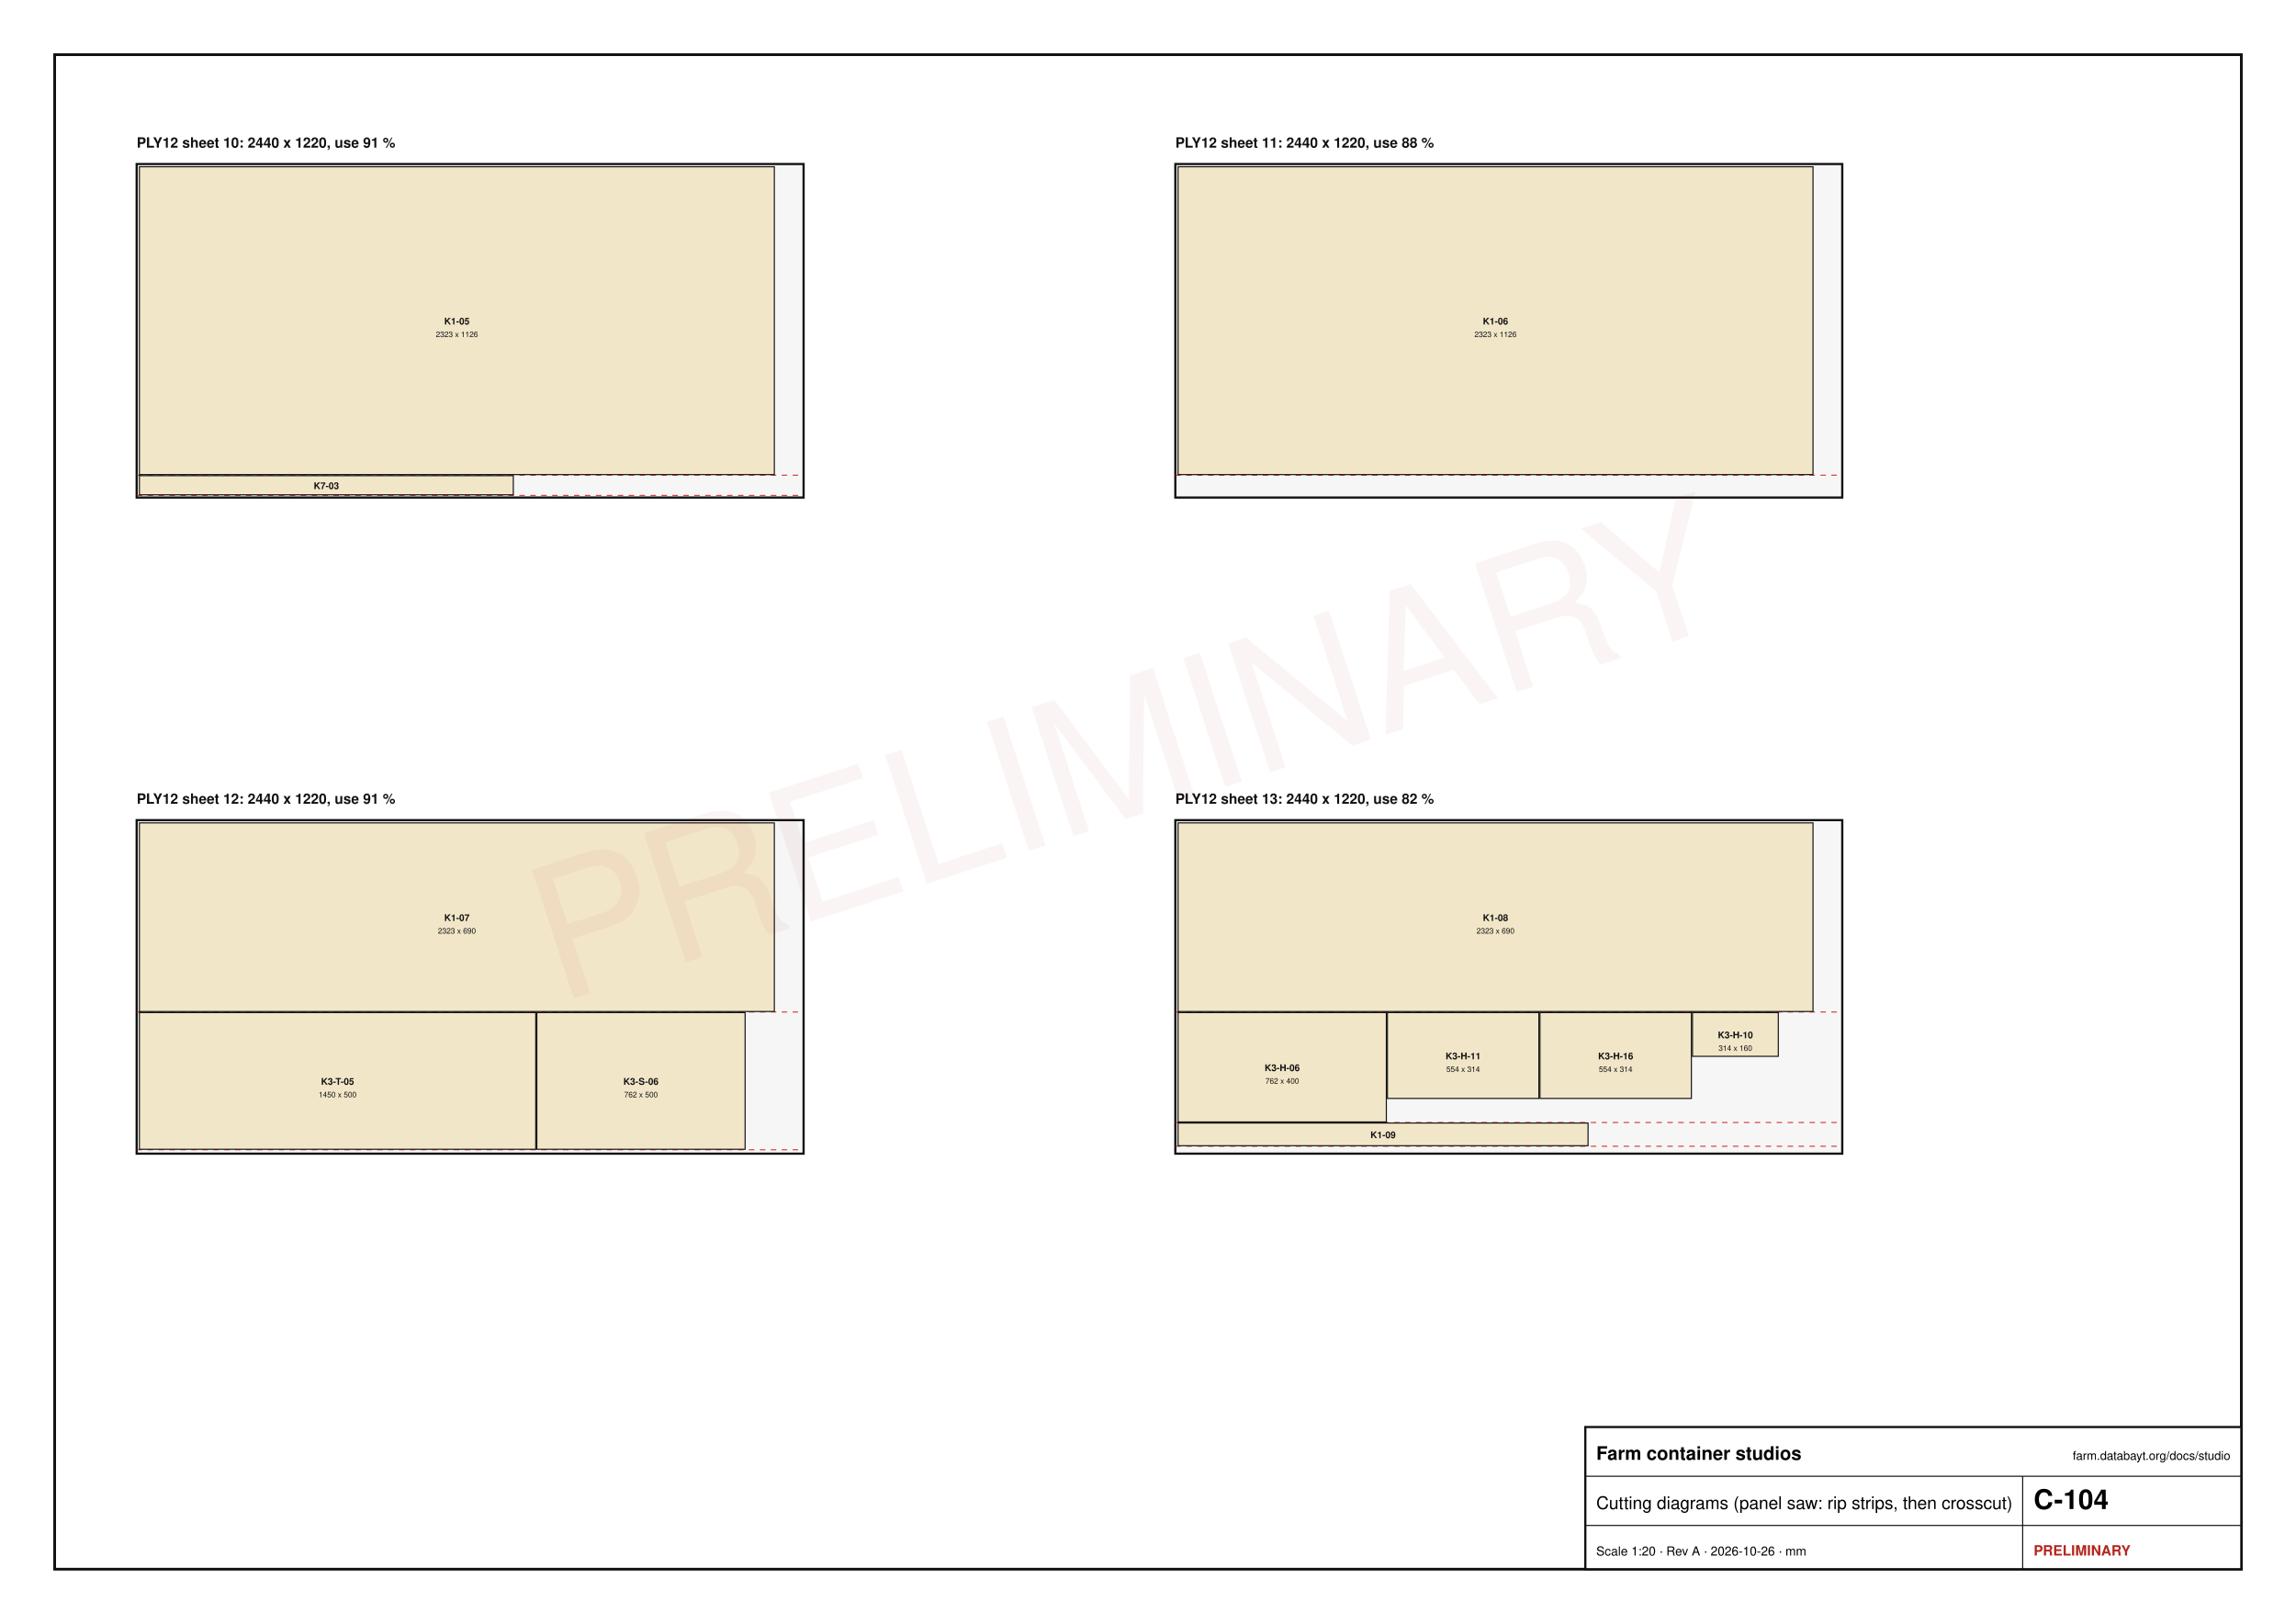
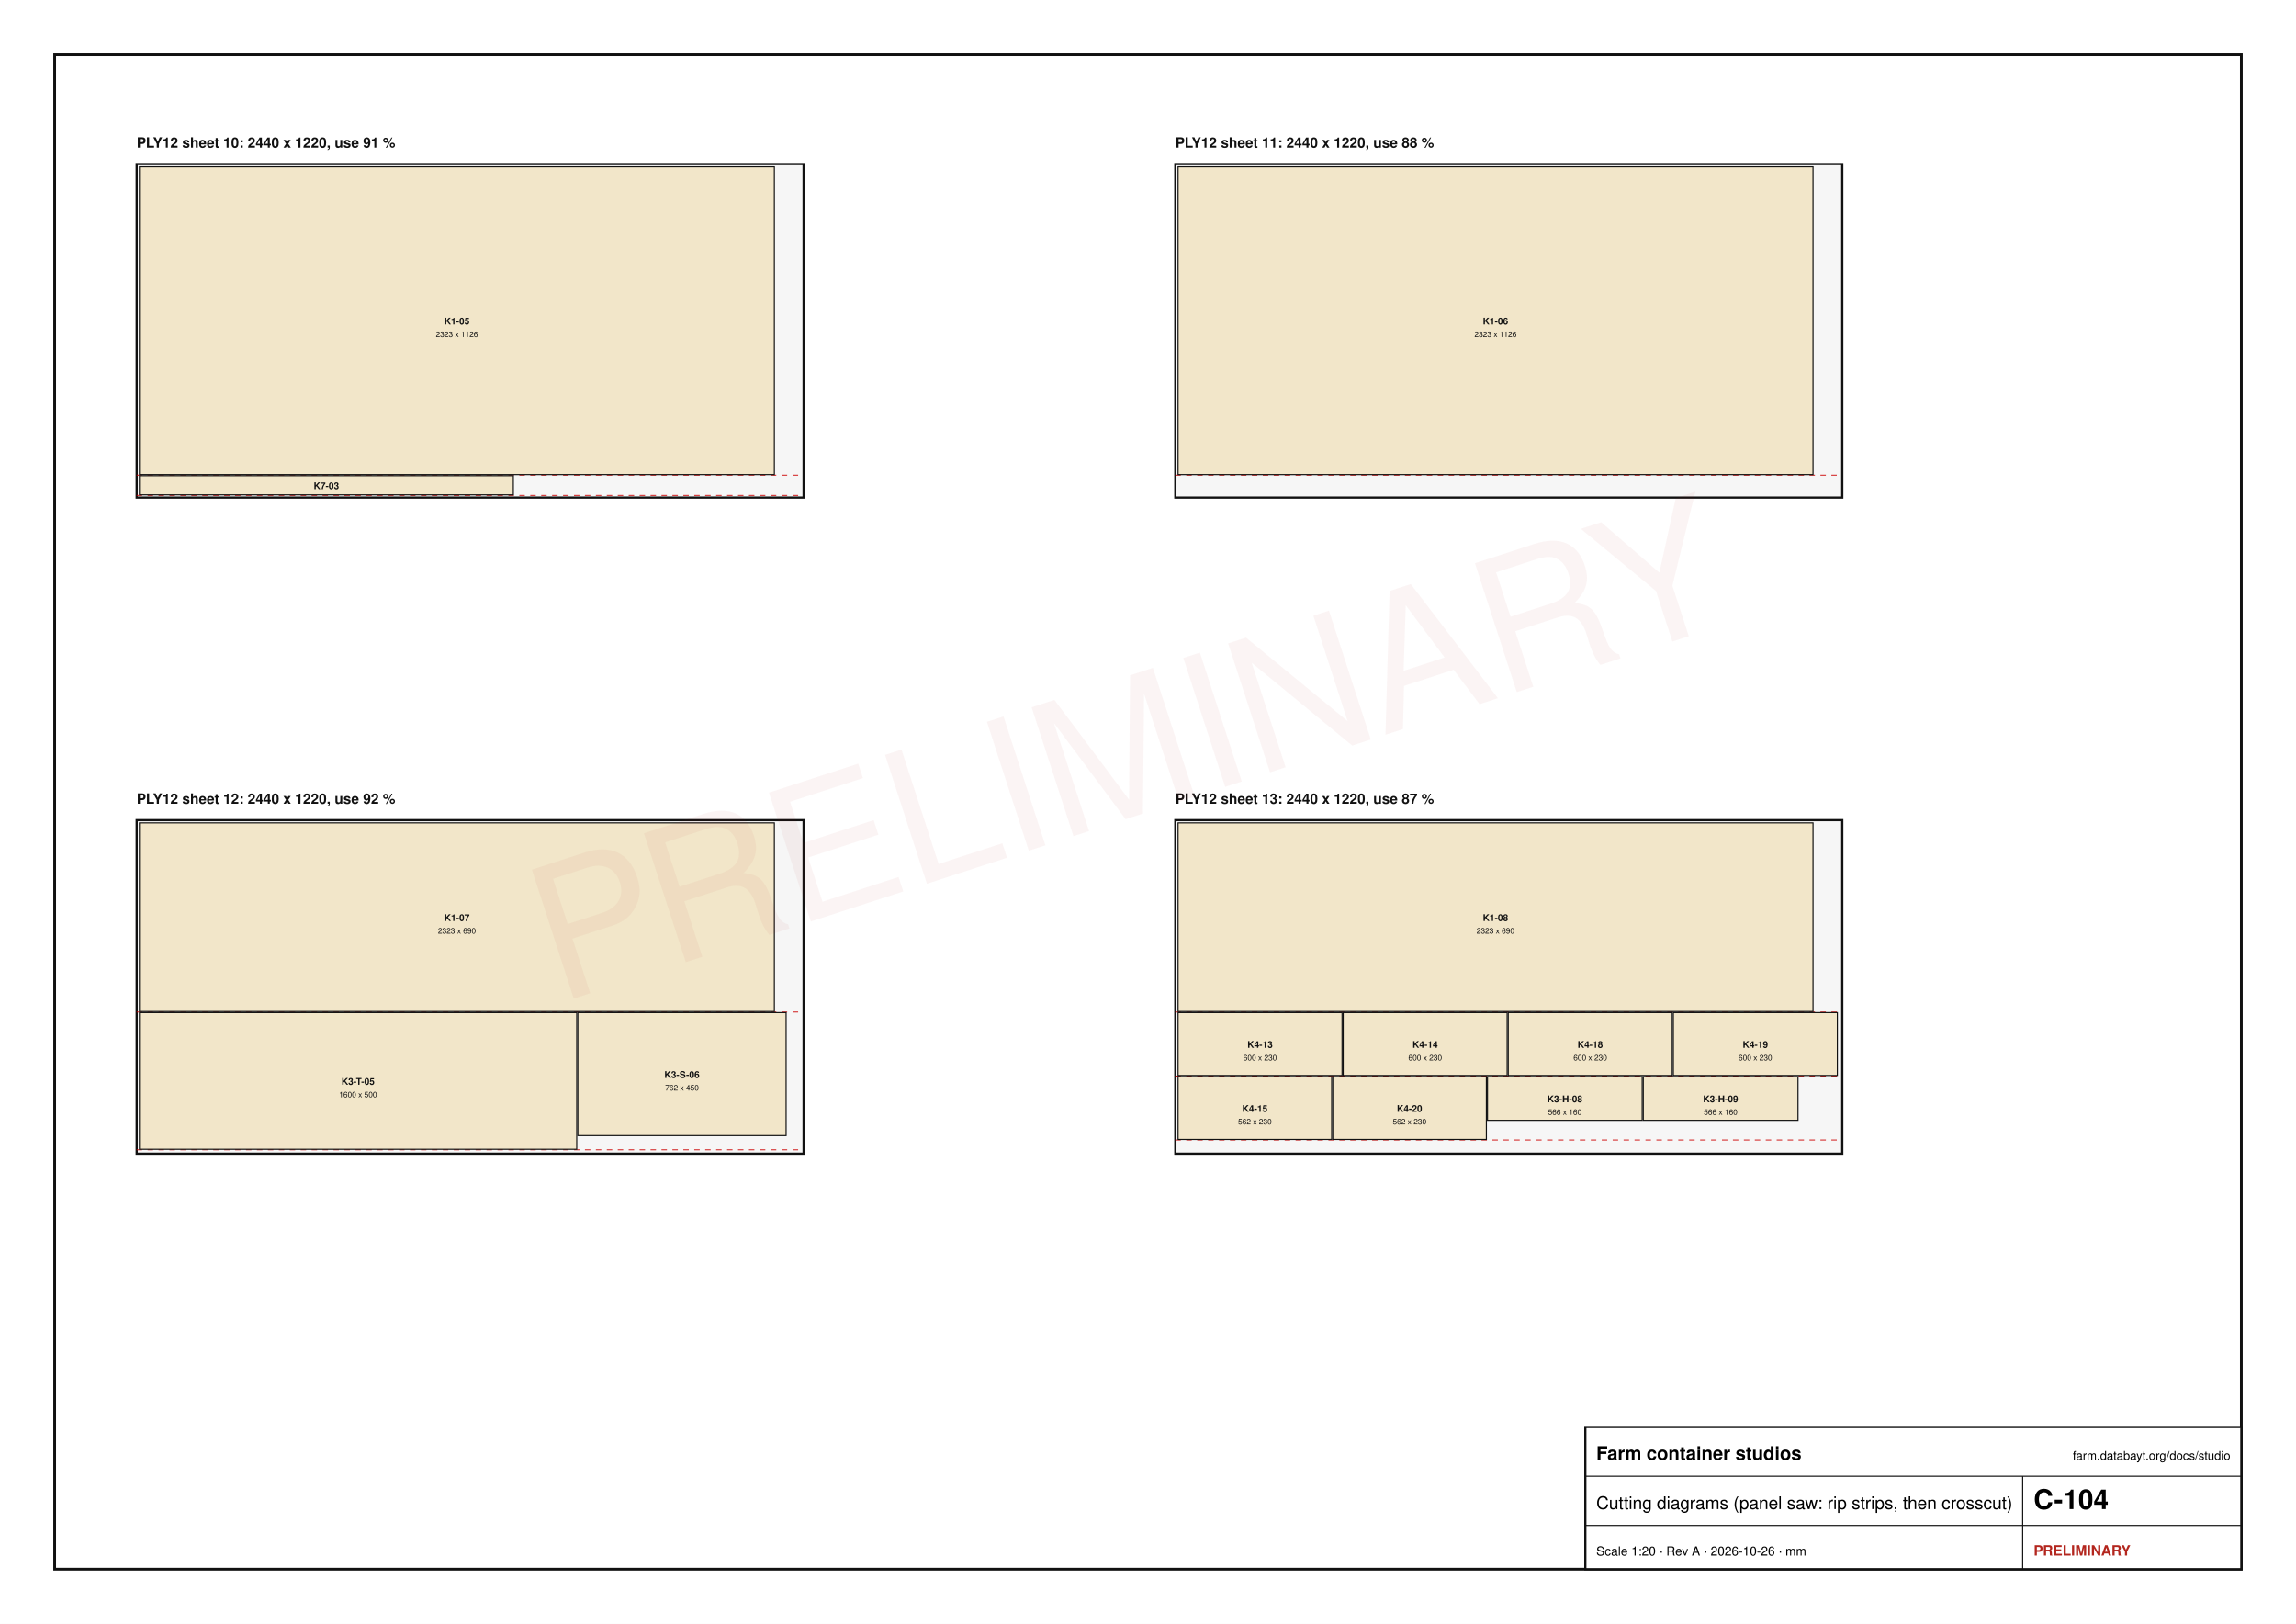
<svg xmlns="http://www.w3.org/2000/svg" width="420mm" height="297mm" viewBox="0 0 420 297" font-family="Helvetica, Arial, sans-serif">
  <rect x="0" y="0" width="420" height="297" fill="#fff" />
  <rect x="10" y="10" width="400" height="277" fill="none" stroke="#111" stroke-width="0.5" />
  <text x="25" y="27" font-size="2.6" text-anchor="start" font-weight="bold" fill="#111">PLY12 sheet 10: 2440 x 1220, use 91 %</text>
  <rect x="25" y="30" width="122" height="61" fill="#f6f6f6" stroke="#111" stroke-width="0.4" />
  <line x1="25" y1="86.9" x2="147" y2="86.9" stroke="#c00" stroke-width="0.15" stroke-dasharray="1,1" />
  <line x1="25" y1="90.6" x2="147" y2="90.6" stroke="#c00" stroke-width="0.15" stroke-dasharray="1,1" />
  <rect x="25.5" y="30.5" width="116.15" height="56.3" fill="#f2e6c9" stroke="#111" stroke-width="0.2" />
  <text x="83.58" y="59.35" font-size="1.7" text-anchor="middle" font-weight="bold" fill="#111">K1-05</text>
  <text x="83.58" y="61.65" font-size="1.4" text-anchor="middle" font-weight="normal" fill="#111">2323 x 1126</text>
  <rect x="25.5" y="87" width="68.4" height="3.5" fill="#f2e6c9" stroke="#111" stroke-width="0.2" />
  <text x="59.7" y="89.45" font-size="1.7" text-anchor="middle" font-weight="bold" fill="#111">K7-03</text>
  <text x="215" y="27" font-size="2.6" text-anchor="start" font-weight="bold" fill="#111">PLY12 sheet 11: 2440 x 1220, use 88 %</text>
  <rect x="215" y="30" width="122" height="61" fill="#f6f6f6" stroke="#111" stroke-width="0.4" />
  <line x1="215" y1="86.9" x2="337" y2="86.9" stroke="#c00" stroke-width="0.15" stroke-dasharray="1,1" />
  <rect x="215.5" y="30.5" width="116.15" height="56.3" fill="#f2e6c9" stroke="#111" stroke-width="0.2" />
  <text x="273.57" y="59.35" font-size="1.7" text-anchor="middle" font-weight="bold" fill="#111">K1-06</text>
  <text x="273.57" y="61.65" font-size="1.4" text-anchor="middle" font-weight="normal" fill="#111">2323 x 1126</text>
-   <text x="25" y="147" font-size="2.6" text-anchor="start" font-weight="bold" fill="#111">PLY12 sheet 12: 2440 x 1220, use 91 %</text>
+   <text x="25" y="147" font-size="2.6" text-anchor="start" font-weight="bold" fill="#111">PLY12 sheet 12: 2440 x 1220, use 92 %</text>
  <rect x="25" y="150" width="122" height="61" fill="#f6f6f6" stroke="#111" stroke-width="0.4" />
  <line x1="25" y1="185.1" x2="147" y2="185.1" stroke="#c00" stroke-width="0.15" stroke-dasharray="1,1" />
  <line x1="25" y1="210.3" x2="147" y2="210.3" stroke="#c00" stroke-width="0.15" stroke-dasharray="1,1" />
  <rect x="25.5" y="150.5" width="116.15" height="34.5" fill="#f2e6c9" stroke="#111" stroke-width="0.2" />
  <text x="83.58" y="168.45" font-size="1.7" text-anchor="middle" font-weight="bold" fill="#111">K1-07</text>
  <text x="83.58" y="170.75" font-size="1.4" text-anchor="middle" font-weight="normal" fill="#111">2323 x 690</text>
-   <rect x="25.5" y="185.2" width="72.5" height="25" fill="#f2e6c9" stroke="#111" stroke-width="0.2" />
-   <text x="61.75" y="198.4" font-size="1.7" text-anchor="middle" font-weight="bold" fill="#111">K3-T-05</text>
-   <text x="61.75" y="200.7" font-size="1.4" text-anchor="middle" font-weight="normal" fill="#111">1450 x 500</text>
-   <rect x="98.2" y="185.2" width="38.1" height="25" fill="#f2e6c9" stroke="#111" stroke-width="0.2" />
-   <text x="117.25" y="198.4" font-size="1.7" text-anchor="middle" font-weight="bold" fill="#111">K3-S-06</text>
-   <text x="117.25" y="200.7" font-size="1.4" text-anchor="middle" font-weight="normal" fill="#111">762 x 500</text>
-   <text x="215" y="147" font-size="2.6" text-anchor="start" font-weight="bold" fill="#111">PLY12 sheet 13: 2440 x 1220, use 82 %</text>
+   <rect x="25.5" y="185.2" width="80" height="25" fill="#f2e6c9" stroke="#111" stroke-width="0.2" />
+   <text x="65.5" y="198.4" font-size="1.7" text-anchor="middle" font-weight="bold" fill="#111">K3-T-05</text>
+   <text x="65.5" y="200.7" font-size="1.4" text-anchor="middle" font-weight="normal" fill="#111">1600 x 500</text>
+   <rect x="105.7" y="185.2" width="38.1" height="22.5" fill="#f2e6c9" stroke="#111" stroke-width="0.2" />
+   <text x="124.75" y="197.15" font-size="1.7" text-anchor="middle" font-weight="bold" fill="#111">K3-S-06</text>
+   <text x="124.75" y="199.45" font-size="1.4" text-anchor="middle" font-weight="normal" fill="#111">762 x 450</text>
+   <text x="215" y="147" font-size="2.6" text-anchor="start" font-weight="bold" fill="#111">PLY12 sheet 13: 2440 x 1220, use 87 %</text>
  <rect x="215" y="150" width="122" height="61" fill="#f6f6f6" stroke="#111" stroke-width="0.4" />
  <line x1="215" y1="185.1" x2="337" y2="185.1" stroke="#c00" stroke-width="0.15" stroke-dasharray="1,1" />
-   <line x1="215" y1="205.3" x2="337" y2="205.3" stroke="#c00" stroke-width="0.15" stroke-dasharray="1,1" />
-   <line x1="215" y1="209.65" x2="337" y2="209.65" stroke="#c00" stroke-width="0.15" stroke-dasharray="1,1" />
+   <line x1="215" y1="196.8" x2="337" y2="196.8" stroke="#c00" stroke-width="0.15" stroke-dasharray="1,1" />
+   <line x1="215" y1="208.5" x2="337" y2="208.5" stroke="#c00" stroke-width="0.15" stroke-dasharray="1,1" />
  <rect x="215.5" y="150.5" width="116.15" height="34.5" fill="#f2e6c9" stroke="#111" stroke-width="0.2" />
  <text x="273.57" y="168.45" font-size="1.7" text-anchor="middle" font-weight="bold" fill="#111">K1-08</text>
  <text x="273.57" y="170.75" font-size="1.4" text-anchor="middle" font-weight="normal" fill="#111">2323 x 690</text>
-   <rect x="215.5" y="185.2" width="38.1" height="20" fill="#f2e6c9" stroke="#111" stroke-width="0.2" />
-   <text x="234.55" y="195.9" font-size="1.7" text-anchor="middle" font-weight="bold" fill="#111">K3-H-06</text>
-   <text x="234.55" y="198.2" font-size="1.4" text-anchor="middle" font-weight="normal" fill="#111">762 x 400</text>
-   <rect x="253.8" y="185.2" width="27.7" height="15.7" fill="#f2e6c9" stroke="#111" stroke-width="0.2" />
-   <text x="267.65" y="193.75" font-size="1.7" text-anchor="middle" font-weight="bold" fill="#111">K3-H-11</text>
-   <text x="267.65" y="196.05" font-size="1.4" text-anchor="middle" font-weight="normal" fill="#111">554 x 314</text>
-   <rect x="281.7" y="185.2" width="27.7" height="15.7" fill="#f2e6c9" stroke="#111" stroke-width="0.2" />
-   <text x="295.55" y="193.75" font-size="1.7" text-anchor="middle" font-weight="bold" fill="#111">K3-H-16</text>
-   <text x="295.55" y="196.05" font-size="1.4" text-anchor="middle" font-weight="normal" fill="#111">554 x 314</text>
-   <rect x="309.6" y="185.2" width="15.7" height="8" fill="#f2e6c9" stroke="#111" stroke-width="0.2" />
-   <text x="317.45" y="189.9" font-size="1.7" text-anchor="middle" font-weight="bold" fill="#111">K3-H-10</text>
-   <text x="317.45" y="192.2" font-size="1.4" text-anchor="middle" font-weight="normal" fill="#111">314 x 160</text>
-   <rect x="215.5" y="205.4" width="75" height="4.15" fill="#f2e6c9" stroke="#111" stroke-width="0.2" />
-   <text x="253" y="208.17" font-size="1.7" text-anchor="middle" font-weight="bold" fill="#111">K1-09</text>
+   <rect x="215.5" y="185.2" width="30" height="11.5" fill="#f2e6c9" stroke="#111" stroke-width="0.2" />
+   <text x="230.5" y="191.65" font-size="1.7" text-anchor="middle" font-weight="bold" fill="#111">K4-13</text>
+   <text x="230.5" y="193.95" font-size="1.4" text-anchor="middle" font-weight="normal" fill="#111">600 x 230</text>
+   <rect x="245.7" y="185.2" width="30" height="11.5" fill="#f2e6c9" stroke="#111" stroke-width="0.2" />
+   <text x="260.7" y="191.65" font-size="1.7" text-anchor="middle" font-weight="bold" fill="#111">K4-14</text>
+   <text x="260.7" y="193.95" font-size="1.4" text-anchor="middle" font-weight="normal" fill="#111">600 x 230</text>
+   <rect x="275.9" y="185.2" width="30" height="11.5" fill="#f2e6c9" stroke="#111" stroke-width="0.2" />
+   <text x="290.9" y="191.65" font-size="1.7" text-anchor="middle" font-weight="bold" fill="#111">K4-18</text>
+   <text x="290.9" y="193.95" font-size="1.4" text-anchor="middle" font-weight="normal" fill="#111">600 x 230</text>
+   <rect x="306.1" y="185.2" width="30" height="11.5" fill="#f2e6c9" stroke="#111" stroke-width="0.2" />
+   <text x="321.1" y="191.65" font-size="1.7" text-anchor="middle" font-weight="bold" fill="#111">K4-19</text>
+   <text x="321.1" y="193.95" font-size="1.4" text-anchor="middle" font-weight="normal" fill="#111">600 x 230</text>
+   <rect x="215.5" y="196.9" width="28.1" height="11.5" fill="#f2e6c9" stroke="#111" stroke-width="0.2" />
+   <text x="229.55" y="203.35" font-size="1.7" text-anchor="middle" font-weight="bold" fill="#111">K4-15</text>
+   <text x="229.55" y="205.65" font-size="1.4" text-anchor="middle" font-weight="normal" fill="#111">562 x 230</text>
+   <rect x="243.8" y="196.9" width="28.1" height="11.5" fill="#f2e6c9" stroke="#111" stroke-width="0.2" />
+   <text x="257.85" y="203.35" font-size="1.7" text-anchor="middle" font-weight="bold" fill="#111">K4-20</text>
+   <text x="257.85" y="205.65" font-size="1.4" text-anchor="middle" font-weight="normal" fill="#111">562 x 230</text>
+   <rect x="272.1" y="196.9" width="28.3" height="8" fill="#f2e6c9" stroke="#111" stroke-width="0.2" />
+   <text x="286.25" y="201.6" font-size="1.7" text-anchor="middle" font-weight="bold" fill="#111">K3-H-08</text>
+   <text x="286.25" y="203.9" font-size="1.4" text-anchor="middle" font-weight="normal" fill="#111">566 x 160</text>
+   <rect x="300.6" y="196.9" width="28.3" height="8" fill="#f2e6c9" stroke="#111" stroke-width="0.2" />
+   <text x="314.75" y="201.6" font-size="1.7" text-anchor="middle" font-weight="bold" fill="#111">K3-H-09</text>
+   <text x="314.75" y="203.9" font-size="1.4" text-anchor="middle" font-weight="normal" fill="#111">566 x 160</text>
  <rect x="290" y="261" width="120" height="26" fill="#fff" stroke="#111" stroke-width="0.4" />
  <line x1="290" y1="270" x2="410" y2="270" stroke="#111" stroke-width="0.2" />
  <line x1="290" y1="279" x2="410" y2="279" stroke="#111" stroke-width="0.2" />
  <line x1="370" y1="270" x2="370" y2="287" stroke="#111" stroke-width="0.2" />
  <text x="292" y="267" font-size="3.4" font-weight="bold">Farm container studios</text>
  <text x="408" y="267" font-size="2.2" text-anchor="end">farm.databayt.org/docs/studio</text>
  <text x="292" y="276" font-size="3.2">Cutting diagrams (panel saw: rip strips, then crosscut)</text>
  <text x="372" y="276" font-size="5" font-weight="bold">C-104</text>
  <text x="292" y="284.5" font-size="2.3">Scale 1:20 · Rev A · 2026-10-26 · mm</text>
  <text x="372" y="284.5" font-size="2.6" font-weight="bold" fill="#b3261e">PRELIMINARY</text>
  <text x="210.0" y="148.5" font-size="34" fill="#b3261e" fill-opacity="0.05" text-anchor="middle" transform="rotate(-18 210.0 148.5)">PRELIMINARY</text>
</svg>
